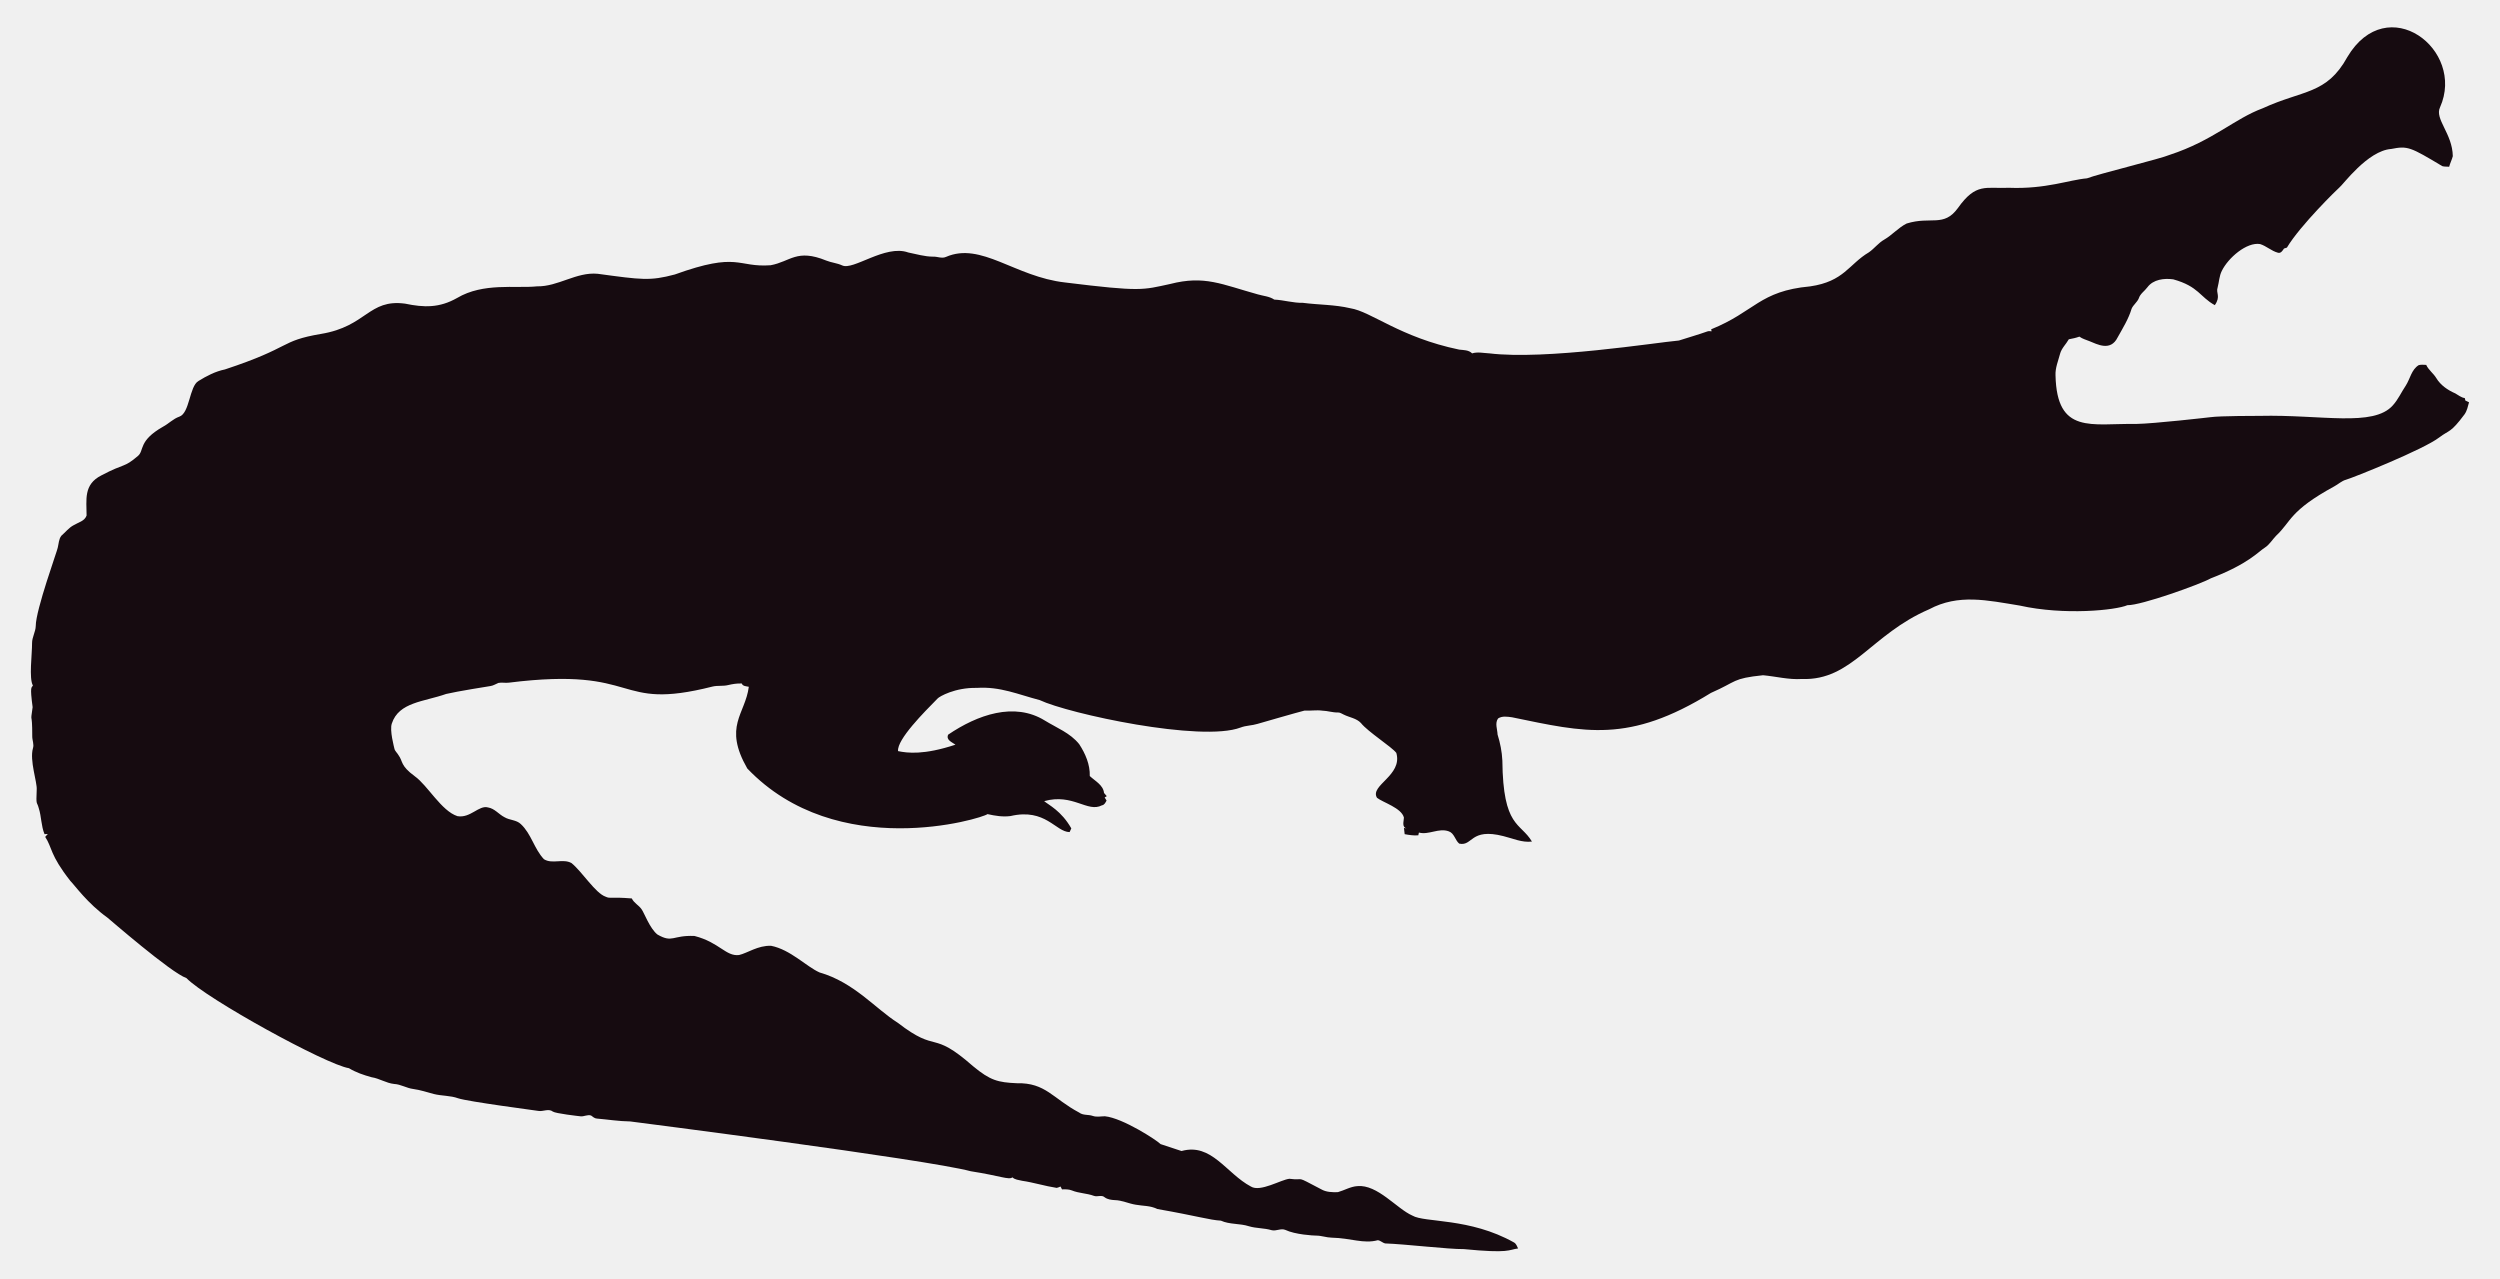
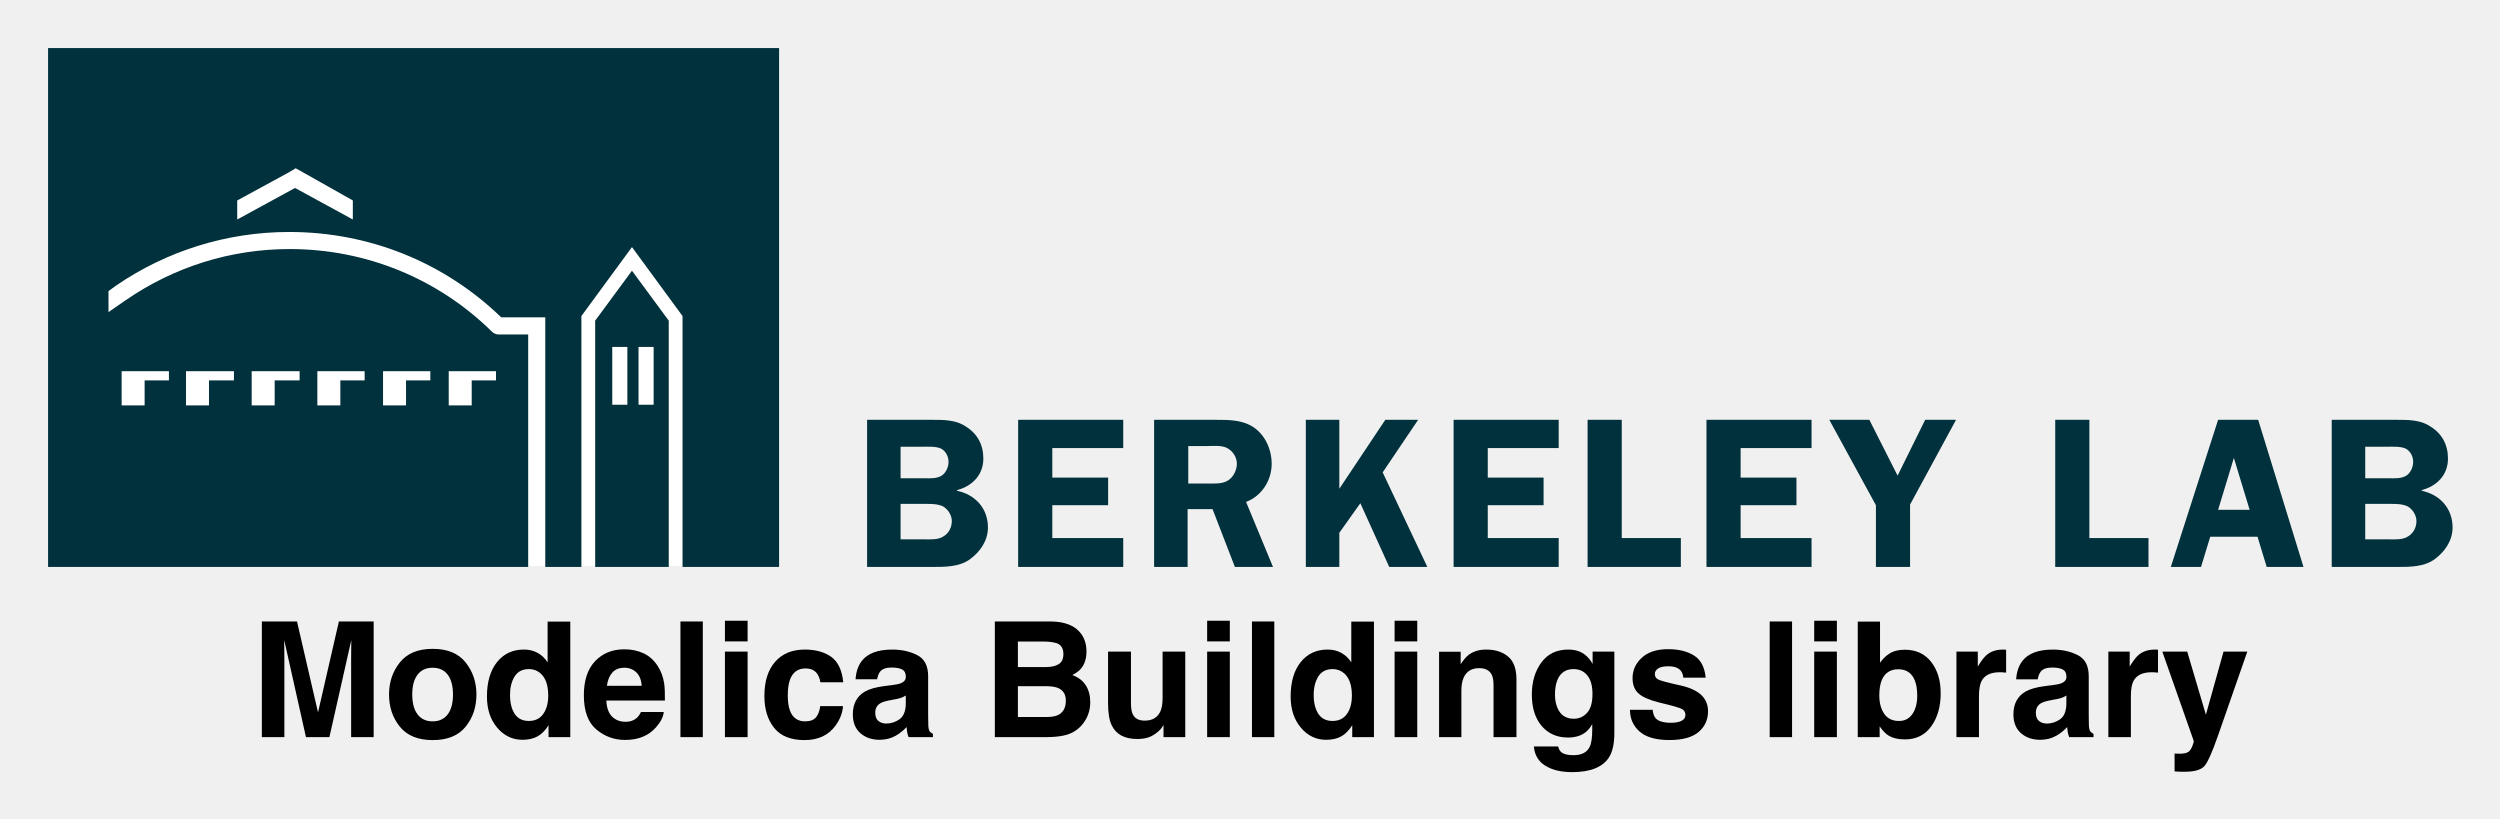
- <svg xmlns="http://www.w3.org/2000/svg" version="1.1" id="Layer_1" x="0px" y="0px" viewBox="0 0 2625.022 1342.022" enable-background="new 0 0 2625.022 1342.022" xml:space="preserve">
-   <path fill="#160B10" d="M2562.057,112.664c-5.93,12.226,13.089,27.649,13.408,51.328c-0.967,3.791-2.837,7.289-3.816,11.093  c-2.417-0.267-4.923,0.089-7.226-0.636c-33.512-20.05-36.245-21.483-53.631-18.038c-24.88,1.775-51.012,38.147-54.547,40.579  c-1,0.685-40.963,39.485-54.967,62.993c-1.056,0.331-2.086,0.661-3.078,1.005c-1.45,2.188-3.295,5.317-6.386,4.363  c-6.755-1.794-12.047-7.022-18.687-9.083c-14.172-2.325-33.569,14.577-40.185,28.126c-2.76,5.432-2.862,11.614-4.401,17.415  c-2.078,5.918,3.558,9.203-2.964,18.611c-15.758-8.651-16.89-19.671-43.645-27.108c-9.541-1.323-21.002,0.025-27.146,8.345  c-2.9,3.956-7.454,6.64-8.994,11.487c-1.705,4.223-5.788,6.857-7.569,10.978c-3.219,10.775-9.274,20.417-14.705,30.186  c-7.484,15.043-21.458,7.113-29.639,3.893c-3.549-1.501-7.378-2.404-10.482-4.745c-3.613,1.31-7.378,2.124-11.131,2.799  c-2.9,5.19-7.62,9.362-9.184,15.252c-1.972,7.442-5.139,14.807-4.771,22.656c1.426,62.435,37.744,50.23,84.657,50.985  c18.427-0.238,76.659-6.917,77.661-7.06c10.315-1.512,51.103-1.387,52.104-1.425c64.718-1.507,119.253,12.017,139.725-10.991  c5.622-6.144,8.955-13.878,13.598-20.735c4.617-7.073,5.915-16.893,13.662-21.562c2.519-0.687,5.19-0.305,7.81-0.242  c2.481,5.406,7.582,8.854,10.609,13.891c4.503,7.467,12.047,12.632,19.921,16.041c3.269,1.794,6.144,4.389,9.999,4.936  c0.166,0.852,0.369,1.705,0.598,2.57c1.259,0.611,2.519,1.208,3.854,1.819c-1.196,4.325-2.073,8.854-4.681,12.606  c-14.981,20.134-15.737,16.079-26.561,24.297c-16.513,12.73-90.704,42.38-97.937,44.421c-4.63,1.259-8.078,4.719-12.199,6.907  c-47.689,26.034-44.914,36.755-61.276,51.99c-3.969,4.096-6.856,9.273-11.754,12.403c-6.886,4.248-16.845,16.908-56.76,32.26  c-10.994,6.222-73.381,28.559-87.544,28.177c-12.182,5.289-66.295,10.873-113.113,0.394c-34.047-5.52-64.247-12.539-95.05,3.905  c-61.045,26.219-81.054,75.205-133.67,73.195c-13.739,0.903-27.159-2.684-40.745-3.943c-32.756,3.396-26.951,6.432-54.687,18.547  c-86.536,53.421-132.198,41.426-208.888,25.607c-4.859-0.636-10.304-1.616-14.68,1.259c-3.511,4.999-0.687,11.232-0.509,16.804  c2.76,8.879,4.605,18.076,5.037,27.388c0.678,70.703,18.876,64.615,31.064,85.038c-10.38,1.31-20.137-3.346-30.008-5.724  c-35.054-8.942-31.959,10.974-46.367,7.887c-4.376-3.651-5.076-10.864-10.94-12.886c-10.482-3.893-20.875,4.033-31.37,1.285  c-0.165,0.725-0.483,2.163-0.649,2.875c-4.834,0.432-9.592-0.331-14.311-1.196c-0.153-2.201-0.407-4.401-0.751-6.551  c0.7,0.127,2.112,0.382,2.824,0.509c-5.368-1.387-2.926-7.48-2.862-11.411c-2.581-10.171-21.93-15.743-28.266-20.735  c-7.896-13.101,27.192-23.356,20.29-47.143c-4.808-6.385-29.888-22.164-37.17-31.395c-4.783-5.063-12.047-5.813-18.013-8.815  c-1.972-0.827-3.791-2.315-6.017-2.239c-5.597,0.191-10.965-1.781-16.537-1.908c-6.208-0.878-12.441,0.318-18.661-0.076  c-6.376,1.51-49.471,13.993-49.471,13.993c-5.775,1.781-11.97,1.603-17.631,3.791c-41.153,15.671-180.401-14.399-211.051-28.838  c-22.477-5.819-41.27-14.396-65.945-12.772c-23.033-0.496-39.521,9.215-41.101,11.08c-14.156,14.382-42.805,43.009-41.597,55.297  c9.881,2.049,27.067,4.244,60.297-6.755c-3.6-2.633-10.164-4.859-7.683-10.52c30.91-20.96,69.478-34.528,101.385-14.896  c12.454,7.683,26.879,13.128,36.241,24.907c6.449,9.897,11.461,21.384,11.08,33.43c5.483,5.19,14.184,9.464,14.96,17.771  c0.954,1.132,1.883,2.239,2.9,3.371c-0.56,0.344-1.679,1.03-2.251,1.361c0.674,1.081,1.336,2.15,2.022,3.244  c-1.157,2.112-2.252,4.643-4.923,5.037c-15.167,7.923-30.412-12.885-60.589-4.414c4.515,3.914,17.957,10.035,28.495,28.596  c-0.623,1.285-1.221,2.582-1.781,3.893c-14.581-0.066-25.26-25.439-62.103-16.83c-8.065,1.081-16.27-0.28-24.119-2.048  c-5.689,4.616-157.704,51.097-252.241-47.919c-25.462-44.516-2.105-56.742,1.616-85.776c-2.646-0.598-6.259-0.445-7.429-3.447  c-4.834-0.216-9.63,0.547-14.311,1.666c-5.343,1.336-10.927,0.254-16.283,1.527c-104.921,26.598-73.475-21.586-213.976-4.058  c-3.638,0.483-7.327-0.471-10.927,0.267c-2.722,1.043-5.203,2.786-8.129,3.244c-1.005,0.139-35.568,5.632-46.749,8.332  c-23.248,8.245-49.669,8.494-57.027,31.013c-2.544,7.127,2.495,25.23,2.659,26.23c0.509,2.748,2.964,4.529,4.274,6.907  c5.125,7.002,1.576,10.814,17.186,22.287c13.483,9.569,27.903,36.42,44.764,41.877c13.652,2.389,22.508-11.842,32.107-9.146  c7.022,1.107,11.334,7.276,17.415,10.317c5.356,3.193,12.365,2.633,17.033,7.162c11.029,10.189,14.018,26.078,24.284,36.878  c8.765,5.47,19.972-0.979,28.965,4.071c11.309,9.233,25.045,31.634,35.809,35.287c4.836,2.294,4.589-0.02,27.477,1.832  c2.226,4.796,7.327,7.085,10.253,11.347c2.611,3.387,8.633,20.294,16.715,26.574c16.075,9.185,15.426,0.491,38.875,1.488  c26.056,6.667,32.977,21.713,46.774,19.997c8.688-1.942,19.833-10.206,33.646-9.68c20.419,4.043,37.013,21.857,50.896,27.986  c36.199,10.4,58.502,37.92,82.062,52.817c43.011,33.213,34.403,6.396,79.034,45.566c18.208,15.125,26.246,17.04,45.986,17.936  c30.318-0.751,37.93,16.193,65.525,30.81c4.134,3.155,9.541,1.844,14.196,3.498c4.147,1.463,8.51,0.394,12.772,0.369  c18.974,1.87,55.059,25.539,58.465,29.232c7.353,2.353,14.667,4.91,22.02,7.276c31.527-8.837,46.862,23.524,72.916,37.323  c9.817,6.052,31.604-7.299,40.338-8.179c17.829,2.357,3.781-4.531,33.392,11.016c5.241,3.066,11.589,3.218,17.504,3.028  c6.869-1.921,13.204-5.852,20.48-6.348c21.245-1.942,41.314,23.767,57.816,30.975c12.756,7.578,60.29,2.089,106.638,28.189  c2.366,1.298,3.155,4.007,4.3,6.284c-10.435,1.423-8.676,5.392-56.964,0.7c-16.115,0.199-61.486-5.252-82.52-5.953  c-2.824-0.572-4.91-3.04-7.772-3.397c-15.269,4.072-27.792-2.198-48.492-2.671c-5.546-0.102-10.825-2.201-16.359-2.162  c-2.762-0.015-21.848-1.008-32.323-6.004c-4.758-1.972-9.668,1.654-14.476,0.293c-7.747-2.315-16.003-1.781-23.737-4.121  c-9.541-3.104-20.277-1.692-29.41-5.865c-12.12-0.691-23.98-4.714-66.899-12.25c-6.984-3.625-14.985-3.091-22.516-4.49  c-7.416-1.145-14.324-4.643-21.892-4.821c-3.727-0.204-7.632-0.649-10.698-2.939c-3.206-2.951-7.645-0.127-11.334-1.539  c-7.531-2.798-15.774-2.646-23.203-5.712c-3.282-1.298-6.844-1.17-10.278-1.081c-0.394-0.763-1.183-2.264-1.577-3.015  c-1.285,0.636-2.608,1.119-3.982,1.45c-12.263-1.87-24.131-5.674-36.394-7.467c-3.46-0.903-7.404-1.005-10.113-3.6  c-3.831,2.97-12.398-1.54-43.747-6.411c-46.335-12.483-357.594-52.295-357.594-52.295c-11.716-0.14-23.317-2.023-34.982-3.015  c-2.442-0.127-4.211-1.844-6.068-3.18c-3.753-1.387-7.467,1.336-11.271,0.789c-2.02-0.195-26.027-2.946-28.838-4.923  c-4.592-3.587-10.278,0.216-15.367-0.738c-2.203-0.387-74.203-9.818-84.135-13.242c-8.243-2.989-17.224-2.379-25.658-4.529  c-7.162-1.895-14.209-4.274-21.574-5.254c-6.92-0.878-13.001-4.923-20.035-5.266c-8.319-0.878-15.443-5.826-23.648-7.073  c-8.256-2.252-16.448-5.037-23.775-9.49c-23.552-3.584-149.518-72.739-170.649-94.63c-16.013-5.37-81.914-62.745-82.914-63.439  c-21.039-15.096-34.147-33.758-38.964-38.595c-21.778-27.726-18.854-34.892-26.396-46.215c0.916-1.018,1.832-2.01,2.748-3.015  c-1.145,0.038-2.29,0.076-3.435,0.14c-3.651-8.676-3.18-18.28-6.042-27.172c-2.062-7.913-2.975-1.701-2.175-19.526  c0.634-7.664-7.675-30.697-3.931-43.518c1.348-4.16-0.814-8.281-0.751-12.454c0.068-28.882-2.418-11.02,0.394-30.657  c-3.041-22.85-1.09-20.042,0.305-22.719c-4.294-7.378-0.844-32.606-0.89-44.586c-0.025-6.246,3.714-11.741,3.867-17.962  c0-16.859,22.775-79.378,23.076-82.113c1.056-4.198,1.043-9.032,3.778-12.568c4.338-3.74,7.874-8.485,13.052-11.169  c4.745-2.913,11.411-4.172,13.471-10.088c0.043-16.362-3.503-32.575,15.532-42.157c25.219-13.344,23.115-7.424,38.34-20.379  c6.931-5.754,0.059-15.764,26.434-30.772c5.915-3.129,10.622-8.281,17.046-10.507c11.015-3.661,10.497-31.892,20.099-37.437  c8.612-5.33,17.796-10.113,27.795-12.148c71.433-23.584,56.818-29.805,100.939-37.31c48.019-7.907,49.805-36.895,88.244-31.777  c19.858,4.163,35.994,4.605,54.61-5.953c27.665-16.35,60.97-9.859,83.919-12.212c22.172,0.42,41.279-15.29,63.693-13.191  c46.138,6.272,54.878,7.691,80.993,0.738c67.442-24.31,65.094-7.128,100.634-9.706c20.946-3.875,27.233-17.596,58.388-4.91  c5.368,2.188,11.283,2.595,16.575,5.025c11.553,5.818,45.215-22.204,69.43-13.535c8.676,1.717,17.262,4.401,26.205,4.401  c4.49-0.216,9.083,2.252,13.446,0.293c37.015-16.156,72.304,20.872,125.096,26.815c80.305,9.923,81.3,7.845,110.289,1.603  c36.266-9.336,54.189,0.413,92.111,10.902c5.775,1.717,12.11,1.984,17.237,5.47c10.075,0.458,19.844,3.638,29.983,3.396  c16.588,2.163,33.506,1.819,49.853,5.686c21.982,3.418,52.115,30.498,114.347,43.441c4.681,0.572,9.999,0.28,13.586,3.956  c5.864-1.844,12.047-0.267,18.038-0.025c59.148,7.176,174.934-11.359,199.106-13.471c9.82-3.218,19.819-5.966,29.576-9.452  c1.488-0.674,3.155-0.356,4.758-0.229c-0.115-0.522-0.356-1.577-0.483-2.099c45.944-18.548,50.589-40.213,103.827-45.057  c35.891-5.17,40.645-23.282,61.836-35.809c5.712-3.969,9.897-9.808,16.028-13.281c8.408-4.872,14.82-12.555,23.559-16.931  c25.605-7.944,38.867,4.305,53.847-16.257c19.089-26.933,29.276-20.168,53.605-21.256c38.819,1.522,63.061-8.345,81.948-9.935  c11.484-4.495,77.877-20.69,87.061-24.742c45.297-14.857,67.746-37.884,97.505-48.848c42.187-19.404,67.008-14.225,88.74-53.694  C2506.582-10.604,2589.134,52.018,2562.057,112.664z" />
+ <svg xmlns="http://www.w3.org/2000/svg" role="img" viewBox="-7.32 -7.32 380.64 124.64">
+   <style>svg {enable-background:new 0 0 366.1 79}</style>
+   <style>.st1{fill:#fff}</style>
+   <path fill="#00313c" d="M111.3 0H0v79h111.3V0zm23.3 56.6c1.8 0 3.6 0 5.1 1 1.8 1.1 2.7 2.8 2.7 4.9 0 2.5-1.7 4.2-4 4.8v.1c2.8.6 4.7 2.7 4.7 5.6 0 2-1.2 3.7-2.7 4.8-1.6 1.2-3.8 1.2-5.7 1.2h-10V56.6h9.9zm-4.8 8.9h3.6c.9 0 2 .1 2.8-.5.6-.5.9-1.3.9-2 0-.8-.4-1.6-1.1-2-.8-.4-2.1-.3-3-.3h-3.2v4.8zm0 9.3h3.6c.9 0 2.2.1 3-.5.8-.5 1.2-1.4 1.2-2.3 0-.8-.5-1.7-1.3-2.2-.8-.4-1.8-.4-2.6-.4h-3.9v5.4zm23.1-13.9v4.5h8.5v4.2h-8.5v5h10.8V79h-16V56.6h16v4.3h-10.8zM173.6 79h-5.2V56.6h9.4c2 0 4 0 5.7 1.1 1.8 1.2 2.8 3.4 2.8 5.6 0 2.5-1.5 4.9-3.9 5.8l4.1 9.9h-5.8l-3.4-8.8h-3.8V79zm0-12.7h2.9c1.1 0 2.3.1 3.2-.5.8-.5 1.3-1.6 1.3-2.5 0-.9-.5-1.8-1.3-2.3-.9-.6-2.4-.4-3.4-.4h-2.7v5.7zm23 .8l7-10.5h5l-5.4 8L210 79h-5.8l-4.4-9.7-3.2 4.5V79h-5.1V56.6h5.1v10.5zm22.6-6.2v4.5h8.5v4.2h-8.5v5H230V79h-16V56.6h16v4.3h-10.8zm29.4 13.6V79h-14.2V56.6h5.2v18h9zm9.1-13.6v4.5h8.5v4.2h-8.5v5h10.8V79h-16V56.6h16v4.3h-10.8zm25.8 8.6V79h-5.2v-9.4l-7.1-13h6.1l4.3 8.5 4.2-8.5h4.7l-7 12.9zm36.3 5V79h-14.2V56.6h5.2v18h9zm23.6 4.5h-5.6l-1.4-4.6h-7.2l-1.4 4.6h-4.6l7.2-22.4h6.1l6.9 22.4zm-8.2-8.7l-2.4-7.9-2.4 7.9h4.8zm22.4-13.7c1.8 0 3.6 0 5.1 1 1.8 1.1 2.7 2.8 2.7 4.9 0 2.5-1.7 4.2-4 4.8v.1c2.8.6 4.7 2.7 4.7 5.6 0 2-1.2 3.7-2.7 4.8-1.6 1.2-3.8 1.2-5.7 1.2h-10V56.6h9.9zm-4.8 8.9h3.6c.9 0 2 .1 2.8-.5.6-.5.9-1.3.9-2 0-.8-.4-1.6-1.1-2-.8-.4-2.1-.3-3-.3h-3.2v4.8zm0 9.3h3.6c.9 0 2.2.1 3-.5.8-.5 1.2-1.4 1.2-2.3 0-.8-.5-1.7-1.3-2.2-.8-.4-1.8-.4-2.6-.4h-3.9v5.4z" />
+   <path d="M96.6 79h-2.1V41.5l-5.6-7.6-5.6 7.6V79h-2.1V40.8l7.7-10.5 7.7 10.5V79zm-82-28.4h3.8v-1.4h-7.2v5.2h3.5v-3.8zm9.9 0h3.8v-1.4H21v5.2h3.5v-3.8zm10 0h3.8v-1.4H31v5.2h3.5v-3.8zm9.9 0h3.8v-1.4H41v5.2h3.5v-3.8zm10 0h3.8v-1.4H51v5.2h3.5v-3.8zm10 0h3.8v-1.4H61v5.2h3.5v-3.8zM38.6 18.8l-.9-.5-1 .6-7.9 4.3v2.9l8.8-4.8 8.8 4.8v-2.9l-7.8-4.4z" class="st1" />
+   <path d="M69 41c-8.7-8.4-20.1-13-32.3-13-9.5 0-18.7 2.9-26.4 8.2l-1.1.8v3.2l2.6-1.8c7.4-5.1 16-7.8 25-7.8 11.6 0 22.6 4.5 30.8 12.6.2.2.6.4.9.4h4.6V79h2.6V41H69zm19.2 4.5h-2.3v8.8h2.3v-8.8zm4 0h-2.3v8.8h2.3v-8.8z" class="st1" />
+   <path d="M44.278 87.3l-3.177 13.847-3.201-13.847h-5.352v17.608h3.429V92.999c0-.343-.003-.822-.014-1.441-.007-.615-.01-1.091-.01-1.427l3.31 14.778h3.571l3.333-14.778c0 .336-.003.812-.014 1.427-.007.618-.01 1.098-.01 1.441v11.91h3.429V87.3zm16.569 14.146c-.533.707-1.298 1.064-2.294 1.064-.996 0-1.76-.357-2.297-1.064-.54-.71-.809-1.716-.809-3.024 0-1.305.268-2.311.809-3.017.537-.703 1.301-1.057 2.297-1.057.996 0 1.76.353 2.294 1.057.533.707.802 1.713.802 3.017 0 1.308-.268 2.314-.802 3.024zm2.725 1.879c1.098-1.356 1.648-2.99 1.648-4.903 0-1.879-.55-3.507-1.648-4.886-1.098-1.376-2.769-2.066-5.005-2.066-2.239 0-3.908.69-5.005 2.066-1.101 1.38-1.648 3.007-1.648 4.886 0 1.913.547 3.548 1.648 4.903 1.098 1.359 2.766 2.039 5.005 2.039 2.236 0 3.908-.68 5.005-2.039zm-5.005-11.784zm15.994.557c-.612-.347-1.312-.52-2.1-.52-1.713 0-3.082.635-4.105 1.91-1.023 1.274-1.536 3.024-1.536 5.247 0 1.927.52 3.503 1.56 4.737 1.04 1.23 2.321 1.845 3.84 1.845.924 0 1.696-.177 2.317-.527.622-.35 1.176-.911 1.662-1.685v1.804h3.31V87.324h-3.452v6.212c-.384-.612-.88-1.091-1.495-1.437zm.836 9.277c-.499.714-1.233 1.074-2.195 1.074-.965 0-1.685-.36-2.158-1.081-.472-.72-.71-1.682-.71-2.885 0-1.115.231-2.049.697-2.803.469-.751 1.2-1.128 2.195-1.128.652 0 1.227.207 1.719.622.805.683 1.206 1.825 1.206 3.415 0 1.142-.251 2.069-.754 2.786zm10.507-6.286c.435-.493 1.047-.741 1.835-.741.724 0 1.332.234 1.821.7.489.466.765 1.149.819 2.049h-5.291c.109-.846.384-1.512.816-2.008zm4.761-2.939c-.866-.404-1.842-.608-2.926-.608-1.825 0-3.306.601-4.451 1.804-1.142 1.203-1.713 2.932-1.713 5.185 0 2.406.632 4.142 1.899 5.209 1.267 1.067 2.729 1.6 4.383 1.6 2.008 0 3.568-.635 4.682-1.899.717-.799 1.121-1.583 1.206-2.355h-3.476c-.183.384-.394.683-.632.897-.438.398-1.006.598-1.709.598-.659 0-1.227-.163-1.696-.493-.771-.523-1.183-1.441-1.23-2.746h8.913c.014-1.125-.02-1.984-.109-2.582-.153-1.019-.483-1.913-.992-2.688-.564-.873-1.281-1.516-2.151-1.923zm-2.688-.608zm11.71 13.368V87.3h-3.405v17.608zm6.82-14.574v-3.143h-3.452v3.143zm-3.452 1.553v13.021h3.452V91.887zm14.526 4.672h3.49c-.194-1.855-.809-3.15-1.849-3.884-1.036-.731-2.375-1.098-4.006-1.098-1.92 0-3.425.622-4.516 1.862-1.091 1.244-1.638 2.983-1.638 5.219 0 1.984.496 3.598 1.482 4.839.989 1.244 2.532 1.865 4.625 1.865 2.093 0 3.677-.744 4.744-2.236.669-.924 1.043-1.903 1.121-2.939h-3.476c-.071.686-.275 1.244-.608 1.675-.336.428-.9.646-1.696.646-1.125 0-1.889-.544-2.294-1.628-.224-.581-.336-1.349-.336-2.304 0-1.002.112-1.808.336-2.413.421-1.138 1.206-1.709 2.351-1.709.805 0 1.397.262 1.781.788.262.391.425.829.489 1.315zm-2.304-5.019zm15.315 7.037v1.267c-.024 1.138-.347 1.923-.962 2.351-.618.432-1.295.646-2.025.646-.462 0-.856-.129-1.179-.387-.323-.258-.483-.68-.483-1.261 0-.652.262-1.135.788-1.448.309-.183.826-.336 1.543-.466l.765-.143c.381-.071.683-.15.9-.231.217-.085.435-.194.652-.33zm-2.069-1.59l-1.159.143c-1.312.17-2.307.449-2.987.839-1.233.717-1.849 1.876-1.849 3.476 0 1.233.384 2.188 1.152 2.861.768.673 1.74 1.009 2.919 1.009.924 0 1.753-.211 2.487-.635.612-.357 1.152-.792 1.624-1.301.024.296.054.557.095.788.041.231.112.479.214.741h3.704v-.503c-.224-.102-.391-.234-.503-.394-.109-.156-.177-.459-.2-.907-.017-.588-.024-1.091-.024-1.505v-5.97c0-1.57-.554-2.637-1.662-3.204-1.108-.564-2.375-.846-3.799-.846-2.192 0-3.734.571-4.635 1.719-.567.734-.883 1.668-.955 2.807h3.282c.082-.503.241-.9.479-1.193.333-.401.904-.598 1.709-.598.717 0 1.261.102 1.631.302.37.204.554.574.554 1.108 0 .438-.241.758-.727.965-.272.122-.72.221-1.352.299zm.18-5.447zm18.957-1.183h3.87c.853 0 1.556.092 2.103.275.639.262.955.805.955 1.624 0 .741-.238 1.257-.72 1.546-.483.292-1.111.438-1.882.438h-4.326zm0 6.799h4.387c.765.007 1.356.105 1.777.296.758.343 1.135.972 1.135 1.889 0 1.084-.387 1.815-1.169 2.199-.432.207-1.033.309-1.804.309h-4.326zm9.63-7.982c-.9-1.22-2.43-1.845-4.587-1.876h-8.553v17.608h7.979c.9 0 1.736-.078 2.504-.238.768-.16 1.434-.455 2.001-.883.5-.374.917-.836 1.254-1.386.523-.829.788-1.764.788-2.807 0-1.013-.231-1.872-.686-2.582-.459-.707-1.138-1.227-2.039-1.553.591-.302 1.036-.635 1.339-1.002.54-.652.812-1.519.812-2.593 0-1.043-.272-1.94-.812-2.688zm7.584 2.712h-3.486v7.849c0 1.488.187 2.616.561 3.381.669 1.386 1.967 2.08 3.894 2.08.669 0 1.254-.088 1.75-.265.5-.173 1.013-.499 1.55-.979.173-.153.326-.326.452-.527.129-.197.207-.319.238-.357v1.838h3.31V91.887h-3.452v7.085c0 .836-.112 1.509-.333 2.018-.432.941-1.227 1.41-2.389 1.41-.911 0-1.519-.33-1.828-.992-.177-.374-.265-.931-.265-1.672zm2.392-.347zm12.661-1.206v-3.143h-3.452v3.143zm-3.452 1.553v13.021h3.452V91.887zm10.225 13.021V87.3h-3.401v17.608zm10.228-12.81c-.615-.347-1.315-.52-2.103-.52-1.713 0-3.079.635-4.105 1.91-1.023 1.274-1.532 3.024-1.532 5.247 0 1.927.52 3.503 1.56 4.737 1.036 1.23 2.317 1.845 3.84 1.845.924 0 1.696-.177 2.317-.527.622-.35 1.176-.911 1.662-1.685v1.804h3.306V87.324h-3.452v6.212c-.381-.612-.88-1.091-1.492-1.437zm.836 9.277c-.503.714-1.233 1.074-2.199 1.074s-1.682-.36-2.154-1.081c-.476-.72-.714-1.682-.714-2.885 0-1.115.234-2.049.7-2.803.466-.751 1.196-1.128 2.192-1.128.652 0 1.227.207 1.719.622.805.683 1.206 1.825 1.206 3.415 0 1.142-.248 2.069-.751 2.786zm10.704-11.04v-3.143h-3.452v3.143zm-3.452 1.553v13.021h3.452V91.887zm17.269.748c-.856-.707-1.957-1.057-3.303-1.057-1.077 0-1.964.262-2.664.788-.391.292-.805.775-1.244 1.444v-1.899h-3.286v12.997h3.395v-7.047c0-.805.112-1.465.333-1.984.432-.979 1.223-1.468 2.379-1.468.938 0 1.577.333 1.91 1.002.183.367.275.894.275 1.577v7.921h3.49v-8.767c0-1.634-.428-2.803-1.284-3.507zm-4.557-1.094zm16.592 9.671c-.55.601-1.223.9-2.018.9-1.196 0-2.025-.547-2.487-1.648-.255-.588-.381-1.261-.381-2.018 0-.877.119-1.611.357-2.209.455-1.125 1.281-1.685 2.474-1.685.877 0 1.577.323 2.097.968.523.646.782 1.583.782 2.82 0 1.312-.275 2.27-.822 2.871zm-1.159-9.334c-.486-.2-1.057-.299-1.709-.299-1.767 0-3.133.659-4.098 1.978-.962 1.315-1.444 2.943-1.444 4.88 0 2.005.499 3.595 1.499 4.771.999 1.176 2.334 1.764 4.006 1.764 1.084 0 1.964-.258 2.64-.778.377-.279.727-.697 1.053-1.254v.836c0 1.244-.136 2.127-.408 2.654-.415.819-1.233 1.23-2.46 1.23-.866 0-1.485-.156-1.852-.466-.214-.177-.37-.462-.466-.86h-3.704c.112 1.298.693 2.273 1.743 2.926 1.053.652 2.409.979 4.074.979 2.756 0 4.621-.734 5.593-2.199.564-.853.846-2.117.846-3.799V91.887h-3.31v1.876c-.51-.914-1.179-1.546-2.005-1.886zm-.622-.336zm11.767 9.212h-3.452c0 1.335.486 2.436 1.461 3.303.979.863 2.487 1.295 4.536 1.295 2.005 0 3.49-.408 4.448-1.223.962-.816 1.441-1.869 1.441-3.16 0-.979-.336-1.798-1.002-2.45-.68-.646-1.696-1.125-3.048-1.444-2.032-.445-3.215-.761-3.548-.945-.336-.173-.503-.459-.503-.846 0-.313.16-.584.472-.816.316-.228.843-.343 1.583-.343.9 0 1.536.228 1.91.69.2.255.323.601.37 1.04h3.405c-.15-1.59-.737-2.712-1.76-3.361-1.023-.649-2.348-.975-3.972-.975-1.713 0-3.041.432-3.986 1.298-.941.863-1.414 1.896-1.414 3.099 0 1.019.302 1.801.907 2.341.605.55 1.645 1.006 3.119 1.373 2.046.486 3.228.829 3.548 1.03.316.197.476.489.476.87 0 .398-.197.697-.591.897-.394.197-.924.299-1.594.299-1.138 0-1.92-.228-2.341-.683-.238-.255-.394-.683-.466-1.288zm2.603-9.212zm18.624 13.368V87.3h-3.405v17.608zm6.823-14.574v-3.143h-3.452v3.143zm-3.452 1.553v13.021h3.452V91.887zm17.806 1.566c-.968-1.237-2.311-1.852-4.02-1.852-.948 0-1.73.197-2.345.598-.516.316-.989.778-1.42 1.383v-6.259h-3.391v17.585h3.333v-1.634c.452.635.873 1.081 1.264 1.335.652.432 1.519.646 2.593.646 1.713 0 3.048-.666 4.003-1.995.955-1.329 1.434-3.007 1.434-5.029 0-1.95-.486-3.544-1.451-4.778zm-2.851 7.931c-.486.71-1.166 1.064-2.042 1.064-1.013 0-1.764-.367-2.26-1.101-.493-.731-.741-1.655-.741-2.769 0-.948.122-1.719.36-2.317.462-1.125 1.308-1.685 2.545-1.685 1.216 0 2.052.574 2.508 1.719.238.608.36 1.373.36 2.294 0 1.155-.245 2.086-.731 2.797zm13.973-9.803c-.044-.003-.099-.003-.163-.003-1.019 0-1.849.265-2.484.799-.391.319-.85.914-1.373 1.781v-2.27h-3.252v13.021h3.429v-6.222c0-1.047.133-1.818.394-2.321.472-.89 1.39-1.335 2.759-1.335.105 0 .241.003.408.01.167.01.357.024.574.048v-3.486c-.153-.01-.251-.014-.292-.02zm9.467 6.996v1.267c-.024 1.138-.347 1.923-.962 2.351-.618.432-1.295.646-2.025.646-.462 0-.856-.129-1.176-.387-.323-.258-.486-.68-.486-1.261 0-.652.262-1.135.788-1.448.313-.183.826-.336 1.543-.466l.765-.143c.381-.071.683-.15.9-.231.221-.085.435-.194.652-.33zm-2.066-1.59l-1.159.143c-1.315.17-2.311.449-2.987.839-1.237.717-1.852 1.876-1.852 3.476 0 1.233.384 2.188 1.152 2.861.768.673 1.743 1.009 2.922 1.009.921 0 1.75-.211 2.484-.635.612-.357 1.155-.792 1.624-1.301.024.296.054.557.095.788.041.231.112.479.214.741h3.704v-.503c-.224-.102-.391-.234-.503-.394-.109-.156-.177-.459-.2-.907-.017-.588-.024-1.091-.024-1.505v-5.97c0-1.57-.554-2.637-1.662-3.204-1.108-.564-2.372-.846-3.799-.846-2.188 0-3.734.571-4.635 1.719-.564.734-.883 1.668-.955 2.807h3.286c.078-.503.238-.9.476-1.193.336-.401.904-.598 1.709-.598.717 0 1.261.102 1.631.302.37.204.554.574.554 1.108 0 .438-.241.758-.727.965-.272.122-.72.221-1.349.299zm.177-5.447zm15.549.041c-.044-.003-.099-.003-.163-.003-1.019 0-1.845.265-2.484.799-.391.319-.846.914-1.373 1.781v-2.27h-3.248v13.021h3.429v-6.222c0-1.047.129-1.818.394-2.321.469-.89 1.39-1.335 2.759-1.335.102 0 .238.003.404.01.167.01.36.024.574.048v-3.486c-.153-.01-.248-.014-.292-.02zm2.814 15.824v2.722c.367.027.639.041.822.044.183.003.428.007.731.007 1.505 0 2.508-.299 3.011-.89.5-.595 1.183-2.127 2.042-4.594l4.468-12.807h-3.619l-2.688 9.606-2.844-9.606h-3.789l4.781 13.595c.031.095-.041.357-.211.788-.17.428-.357.714-.554.85-.207.143-.462.234-.765.272-.302.041-.622.054-.958.037zm4.611-15.865z" />
</svg>
